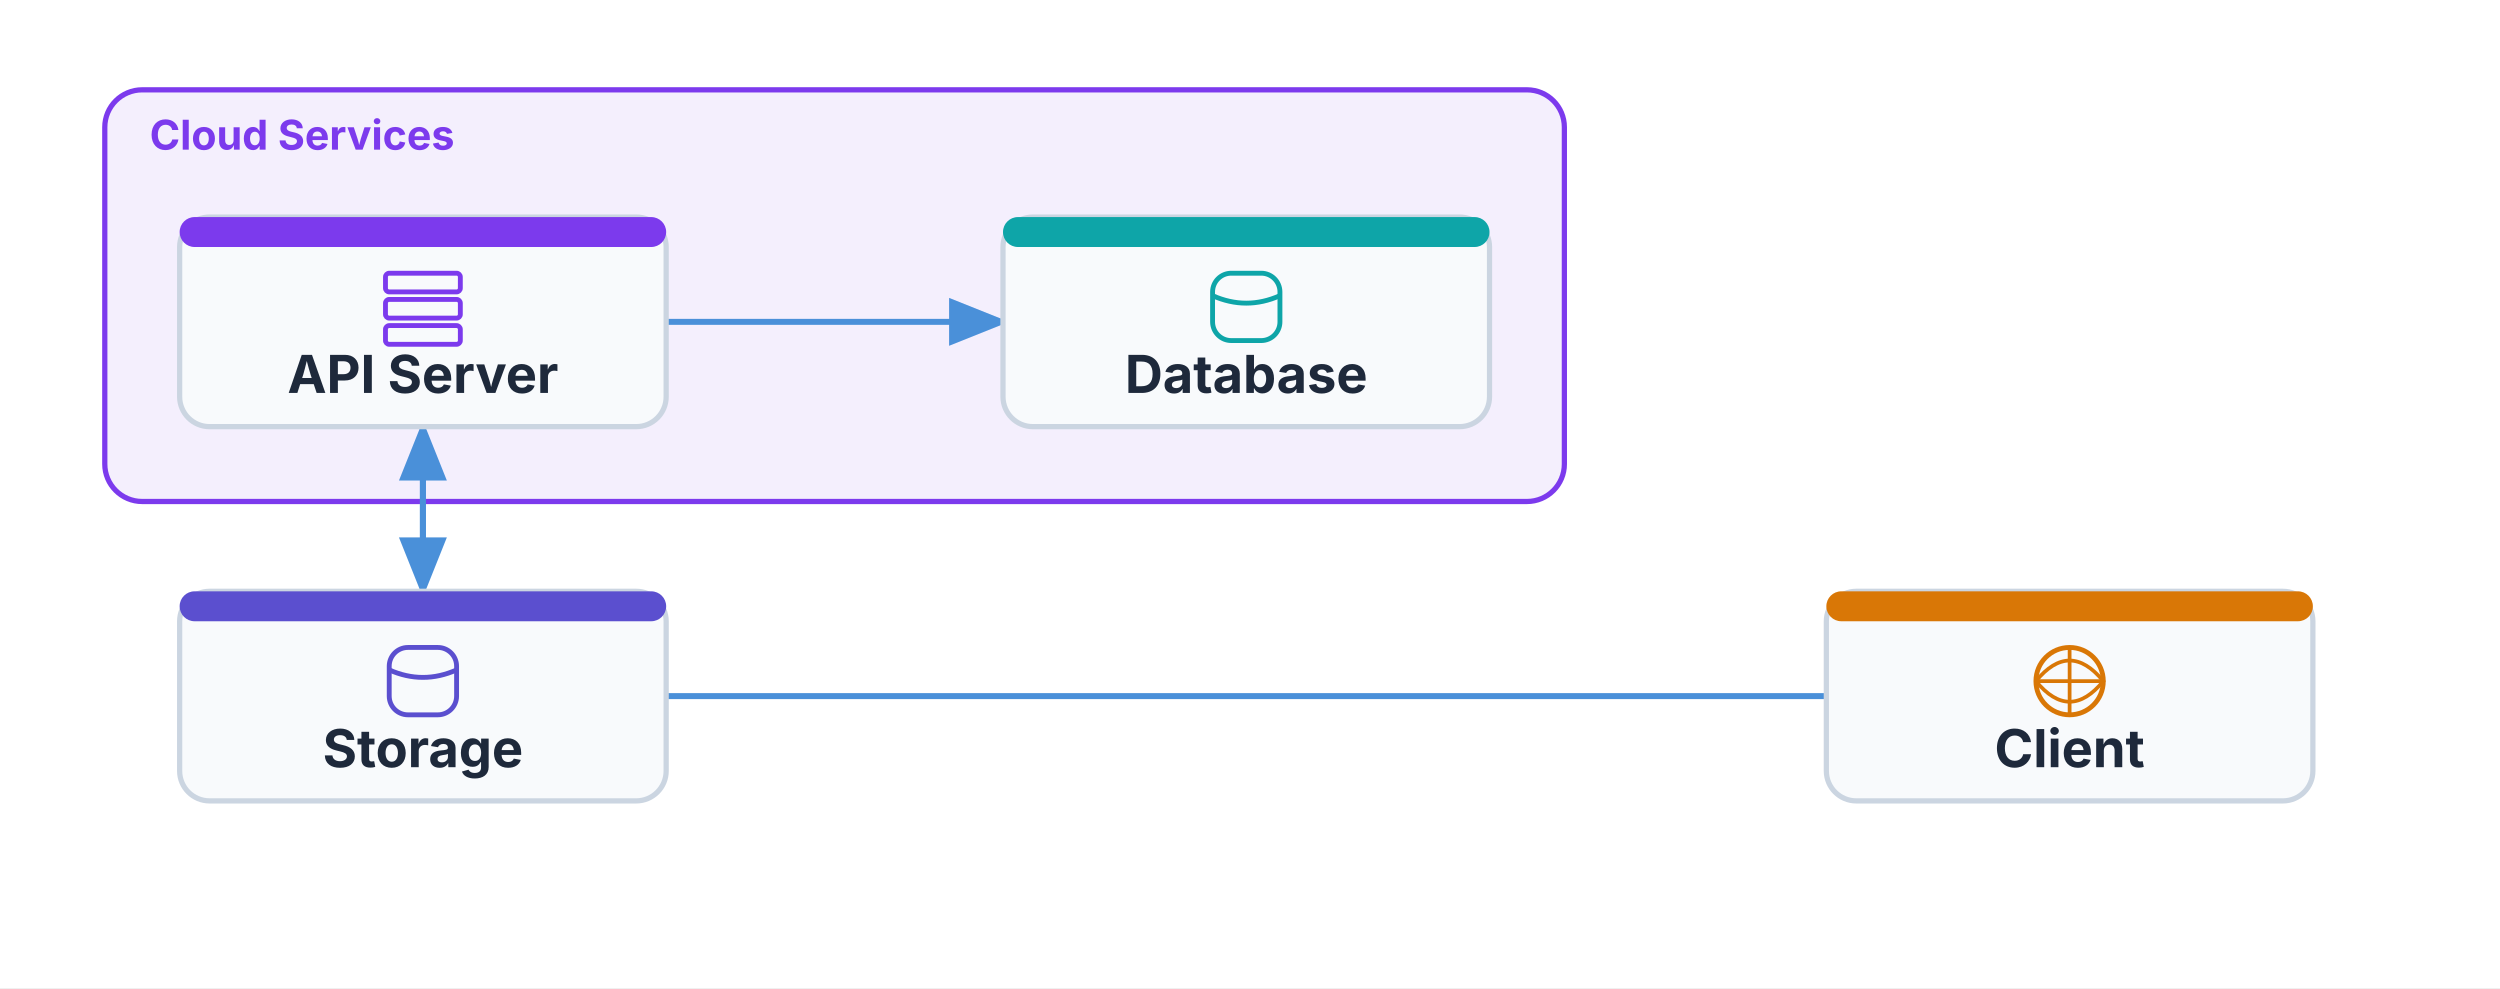
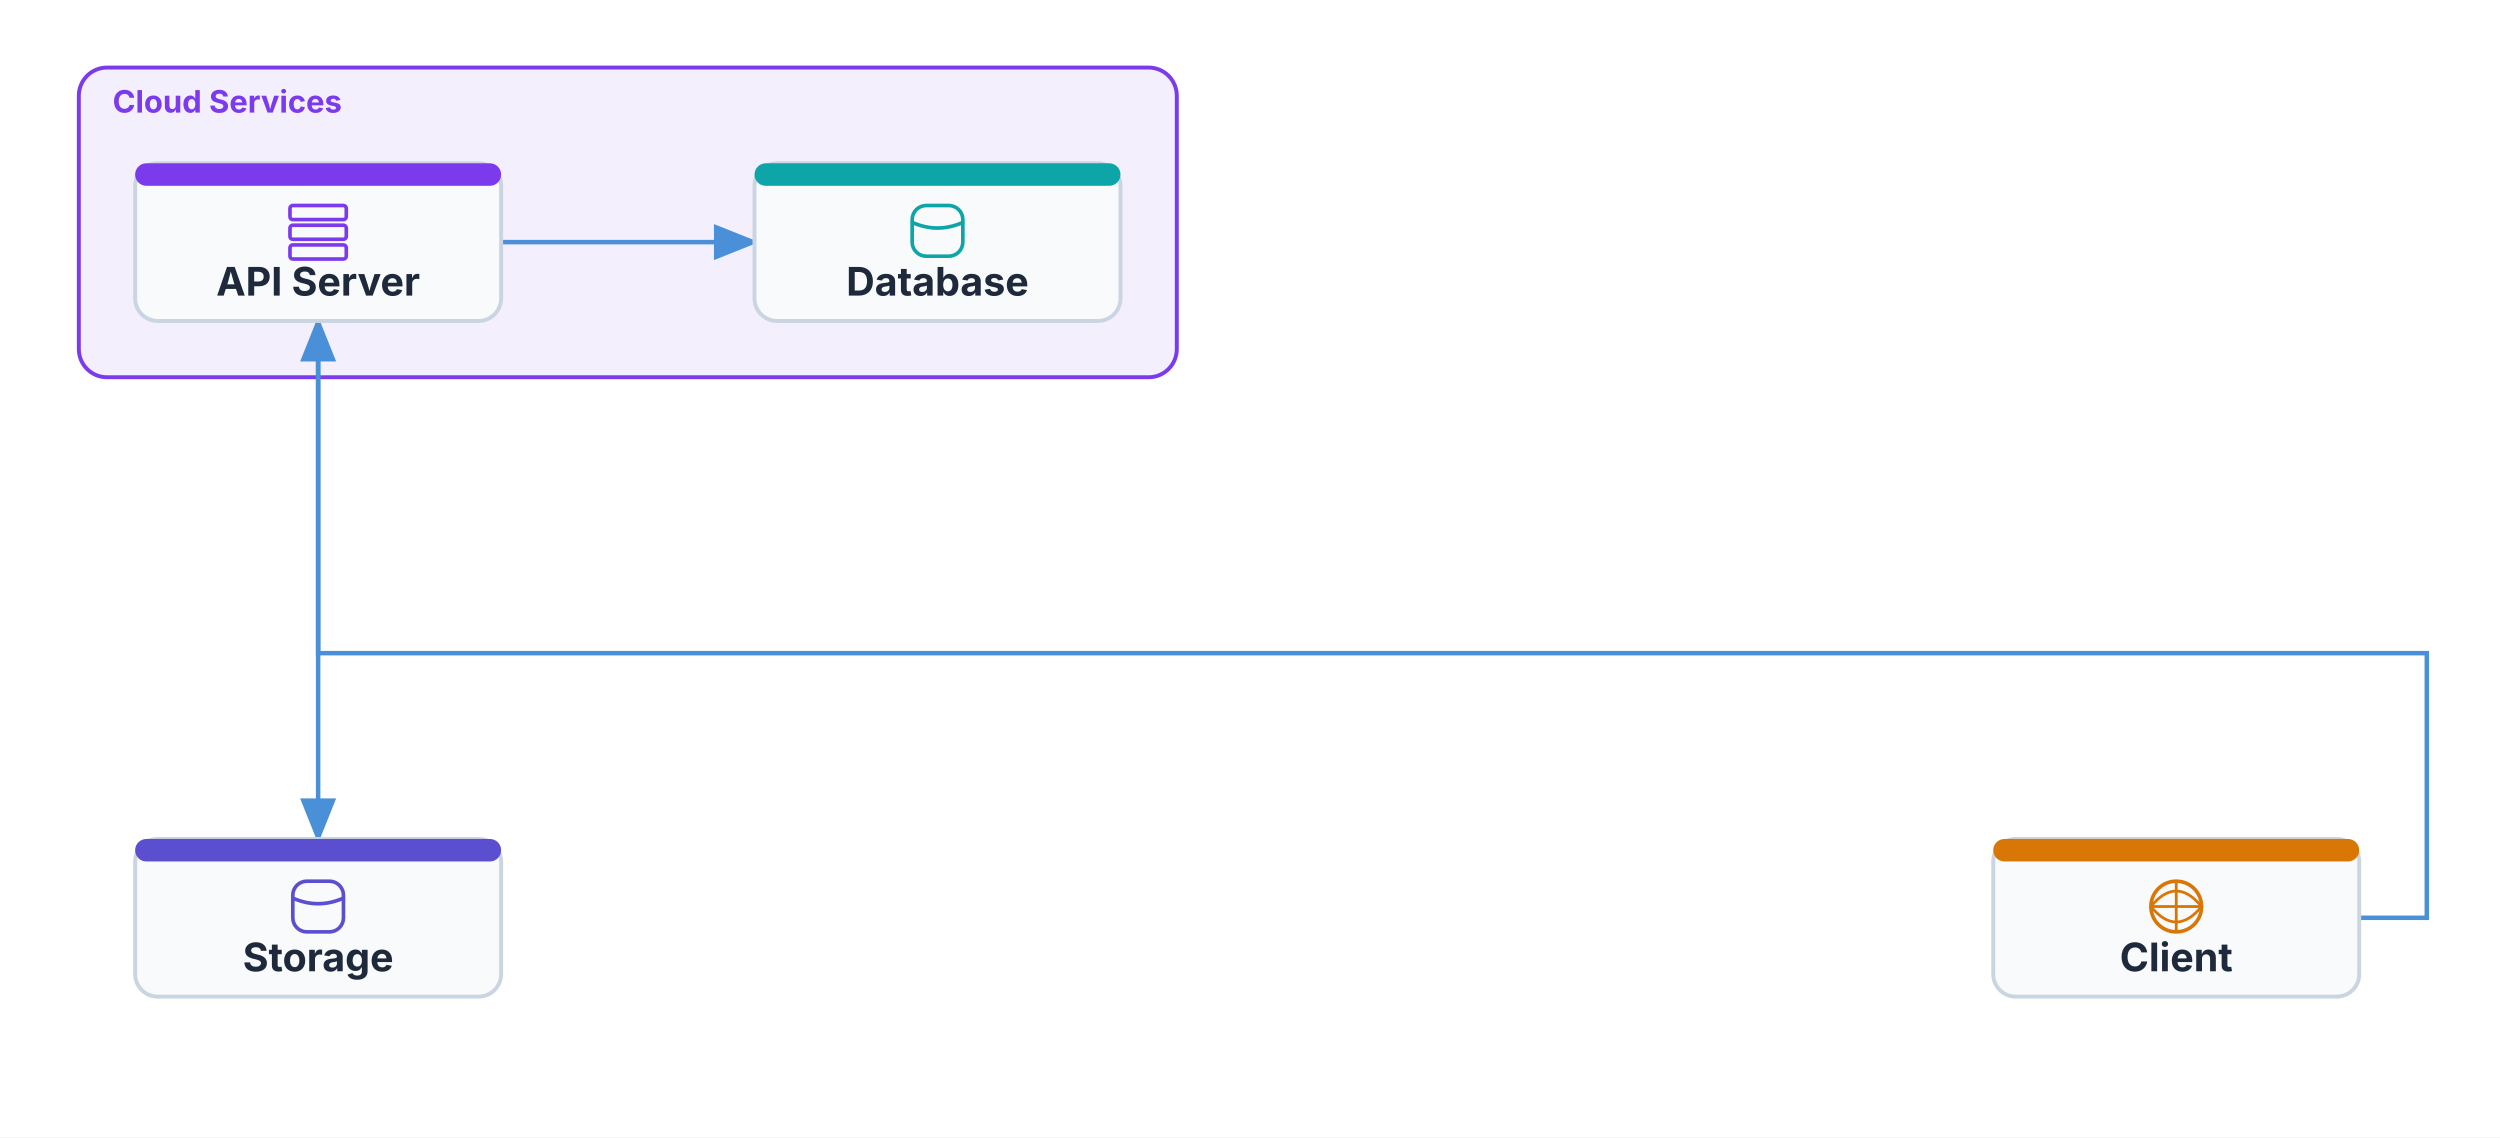
- <svg xmlns="http://www.w3.org/2000/svg" viewBox="-24 -34 668 264" width="668" height="264">
+ <svg xmlns="http://www.w3.org/2000/svg" viewBox="-24 -34 888 404" width="888" height="404">
  <defs>
    <marker id="arch-arrow-end" markerWidth="10" markerHeight="8" refX="9" refY="4" orient="auto">
      <polygon points="0 0, 10 4, 0 8" fill="#4A90D9" />
    </marker>
    <marker id="arch-arrow-start" markerWidth="10" markerHeight="8" refX="1" refY="4" orient="auto-start-reverse">
      <polygon points="0 0, 10 4, 0 8" fill="#4A90D9" />
    </marker>
  </defs>
-   <rect x="-24" y="-34" width="668" height="264" fill="#FFFFFF" />
+   <rect x="-24" y="-34" width="888" height="404" fill="#FFFFFF" />
  <rect x="4" y="-10" width="390" height="110" fill="#7C3AED14" stroke="#7C3AED" stroke-width="1.4" rx="10" />
  <text x="16" y="6" font-size="11" font-family="Inter, system-ui, -apple-system, sans-serif" fill="#7C3AED" font-weight="bold">Cloud Services</text>
-   <path d="M 594 152 L 89 152 L 89 80" stroke="#4A90D9" stroke-width="1.6" fill="none" marker-end="url(#arch-arrow-end)" />
+   <path d="M 814 292 L 838 292 L 838 198 L 89 198 L 89 104 L 89 80" stroke="#4A90D9" stroke-width="1.6" fill="none" marker-end="url(#arch-arrow-end)" />
  <path d="M 154 52 L 244 52" stroke="#4A90D9" stroke-width="1.6" fill="none" marker-end="url(#arch-arrow-end)" />
-   <path d="M 89 80 L 89 124" stroke="#4A90D9" stroke-width="1.6" fill="none" marker-end="url(#arch-arrow-end)" />
+   <path d="M 89 80 L 89 264" stroke="#4A90D9" stroke-width="1.6" fill="none" marker-end="url(#arch-arrow-end)" />
  <rect x="24" y="24" width="130" height="56" fill="#F8FAFC" stroke="#CBD5E1" stroke-width="1.4" rx="8" />
  <rect x="24" y="24" width="130" height="8" fill="#7C3AED" stroke="#7C3AED" stroke-width="0" rx="4" />
  <rect x="79" y="39" width="20" height="5" fill="#F8FAFC" stroke="#7C3AED" stroke-width="1.3" rx="1" />
  <rect x="79" y="46" width="20" height="5" fill="#F8FAFC" stroke="#7C3AED" stroke-width="1.3" rx="1" />
  <rect x="79" y="53" width="20" height="5" fill="#F8FAFC" stroke="#7C3AED" stroke-width="1.3" rx="1" />
  <text x="89" y="71" font-size="14" font-family="Inter, system-ui, -apple-system, sans-serif" fill="#1E293B" text-anchor="middle" font-weight="bold">API Server</text>
  <rect x="244" y="24" width="130" height="56" fill="#F8FAFC" stroke="#CBD5E1" stroke-width="1.4" rx="8" />
  <rect x="244" y="24" width="130" height="8" fill="#0EA5A8" stroke="#0EA5A8" stroke-width="0" rx="4" />
  <rect x="300" y="39" width="18" height="18" fill="#F8FAFC" stroke="#0EA5A8" stroke-width="1.3" rx="5" />
  <path d="M 300 45 Q 309 49, 318 45" stroke="#0EA5A8" stroke-width="1.3" fill="none" />
  <text x="309" y="71" font-size="14" font-family="Inter, system-ui, -apple-system, sans-serif" fill="#1E293B" text-anchor="middle" font-weight="bold">Database</text>
-   <rect x="464" y="124" width="130" height="56" fill="#F8FAFC" stroke="#CBD5E1" stroke-width="1.4" rx="8" />
-   <rect x="464" y="124" width="130" height="8" fill="#D97706" stroke="#D97706" stroke-width="0" rx="4" />
-   <circle cx="529" cy="148" r="9" fill="#F8FAFC" stroke="#D97706" stroke-width="1.3" />
-   <path d="M 529 139 L 529 157 M 520 148 L 538 148" stroke="#D97706" stroke-width="1" fill="none" />
-   <path d="M 520 148 Q 529 137, 538 148 Q 529 159, 520 148" stroke="#D97706" stroke-width="1" fill="none" />
-   <text x="529" y="171" font-size="14" font-family="Inter, system-ui, -apple-system, sans-serif" fill="#1E293B" text-anchor="middle" font-weight="bold">Client</text>
-   <rect x="24" y="124" width="130" height="56" fill="#F8FAFC" stroke="#CBD5E1" stroke-width="1.4" rx="8" />
-   <rect x="24" y="124" width="130" height="8" fill="#5B4FCF" stroke="#5B4FCF" stroke-width="0" rx="4" />
-   <rect x="80" y="139" width="18" height="18" fill="#F8FAFC" stroke="#5B4FCF" stroke-width="1.3" rx="5" />
-   <path d="M 80 145 Q 89 149, 98 145" stroke="#5B4FCF" stroke-width="1.3" fill="none" />
-   <text x="89" y="171" font-size="14" font-family="Inter, system-ui, -apple-system, sans-serif" fill="#1E293B" text-anchor="middle" font-weight="bold">Storage</text>
+   <rect x="684" y="264" width="130" height="56" fill="#F8FAFC" stroke="#CBD5E1" stroke-width="1.4" rx="8" />
+   <rect x="684" y="264" width="130" height="8" fill="#D97706" stroke="#D97706" stroke-width="0" rx="4" />
+   <circle cx="749" cy="288" r="9" fill="#F8FAFC" stroke="#D97706" stroke-width="1.3" />
+   <path d="M 749 279 L 749 297 M 740 288 L 758 288" stroke="#D97706" stroke-width="1" fill="none" />
+   <path d="M 740 288 Q 749 277, 758 288 Q 749 299, 740 288" stroke="#D97706" stroke-width="1" fill="none" />
+   <text x="749" y="311" font-size="14" font-family="Inter, system-ui, -apple-system, sans-serif" fill="#1E293B" text-anchor="middle" font-weight="bold">Client</text>
+   <rect x="24" y="264" width="130" height="56" fill="#F8FAFC" stroke="#CBD5E1" stroke-width="1.4" rx="8" />
+   <rect x="24" y="264" width="130" height="8" fill="#5B4FCF" stroke="#5B4FCF" stroke-width="0" rx="4" />
+   <rect x="80" y="279" width="18" height="18" fill="#F8FAFC" stroke="#5B4FCF" stroke-width="1.3" rx="5" />
+   <path d="M 80 285 Q 89 289, 98 285" stroke="#5B4FCF" stroke-width="1.3" fill="none" />
+   <text x="89" y="311" font-size="14" font-family="Inter, system-ui, -apple-system, sans-serif" fill="#1E293B" text-anchor="middle" font-weight="bold">Storage</text>
</svg>
